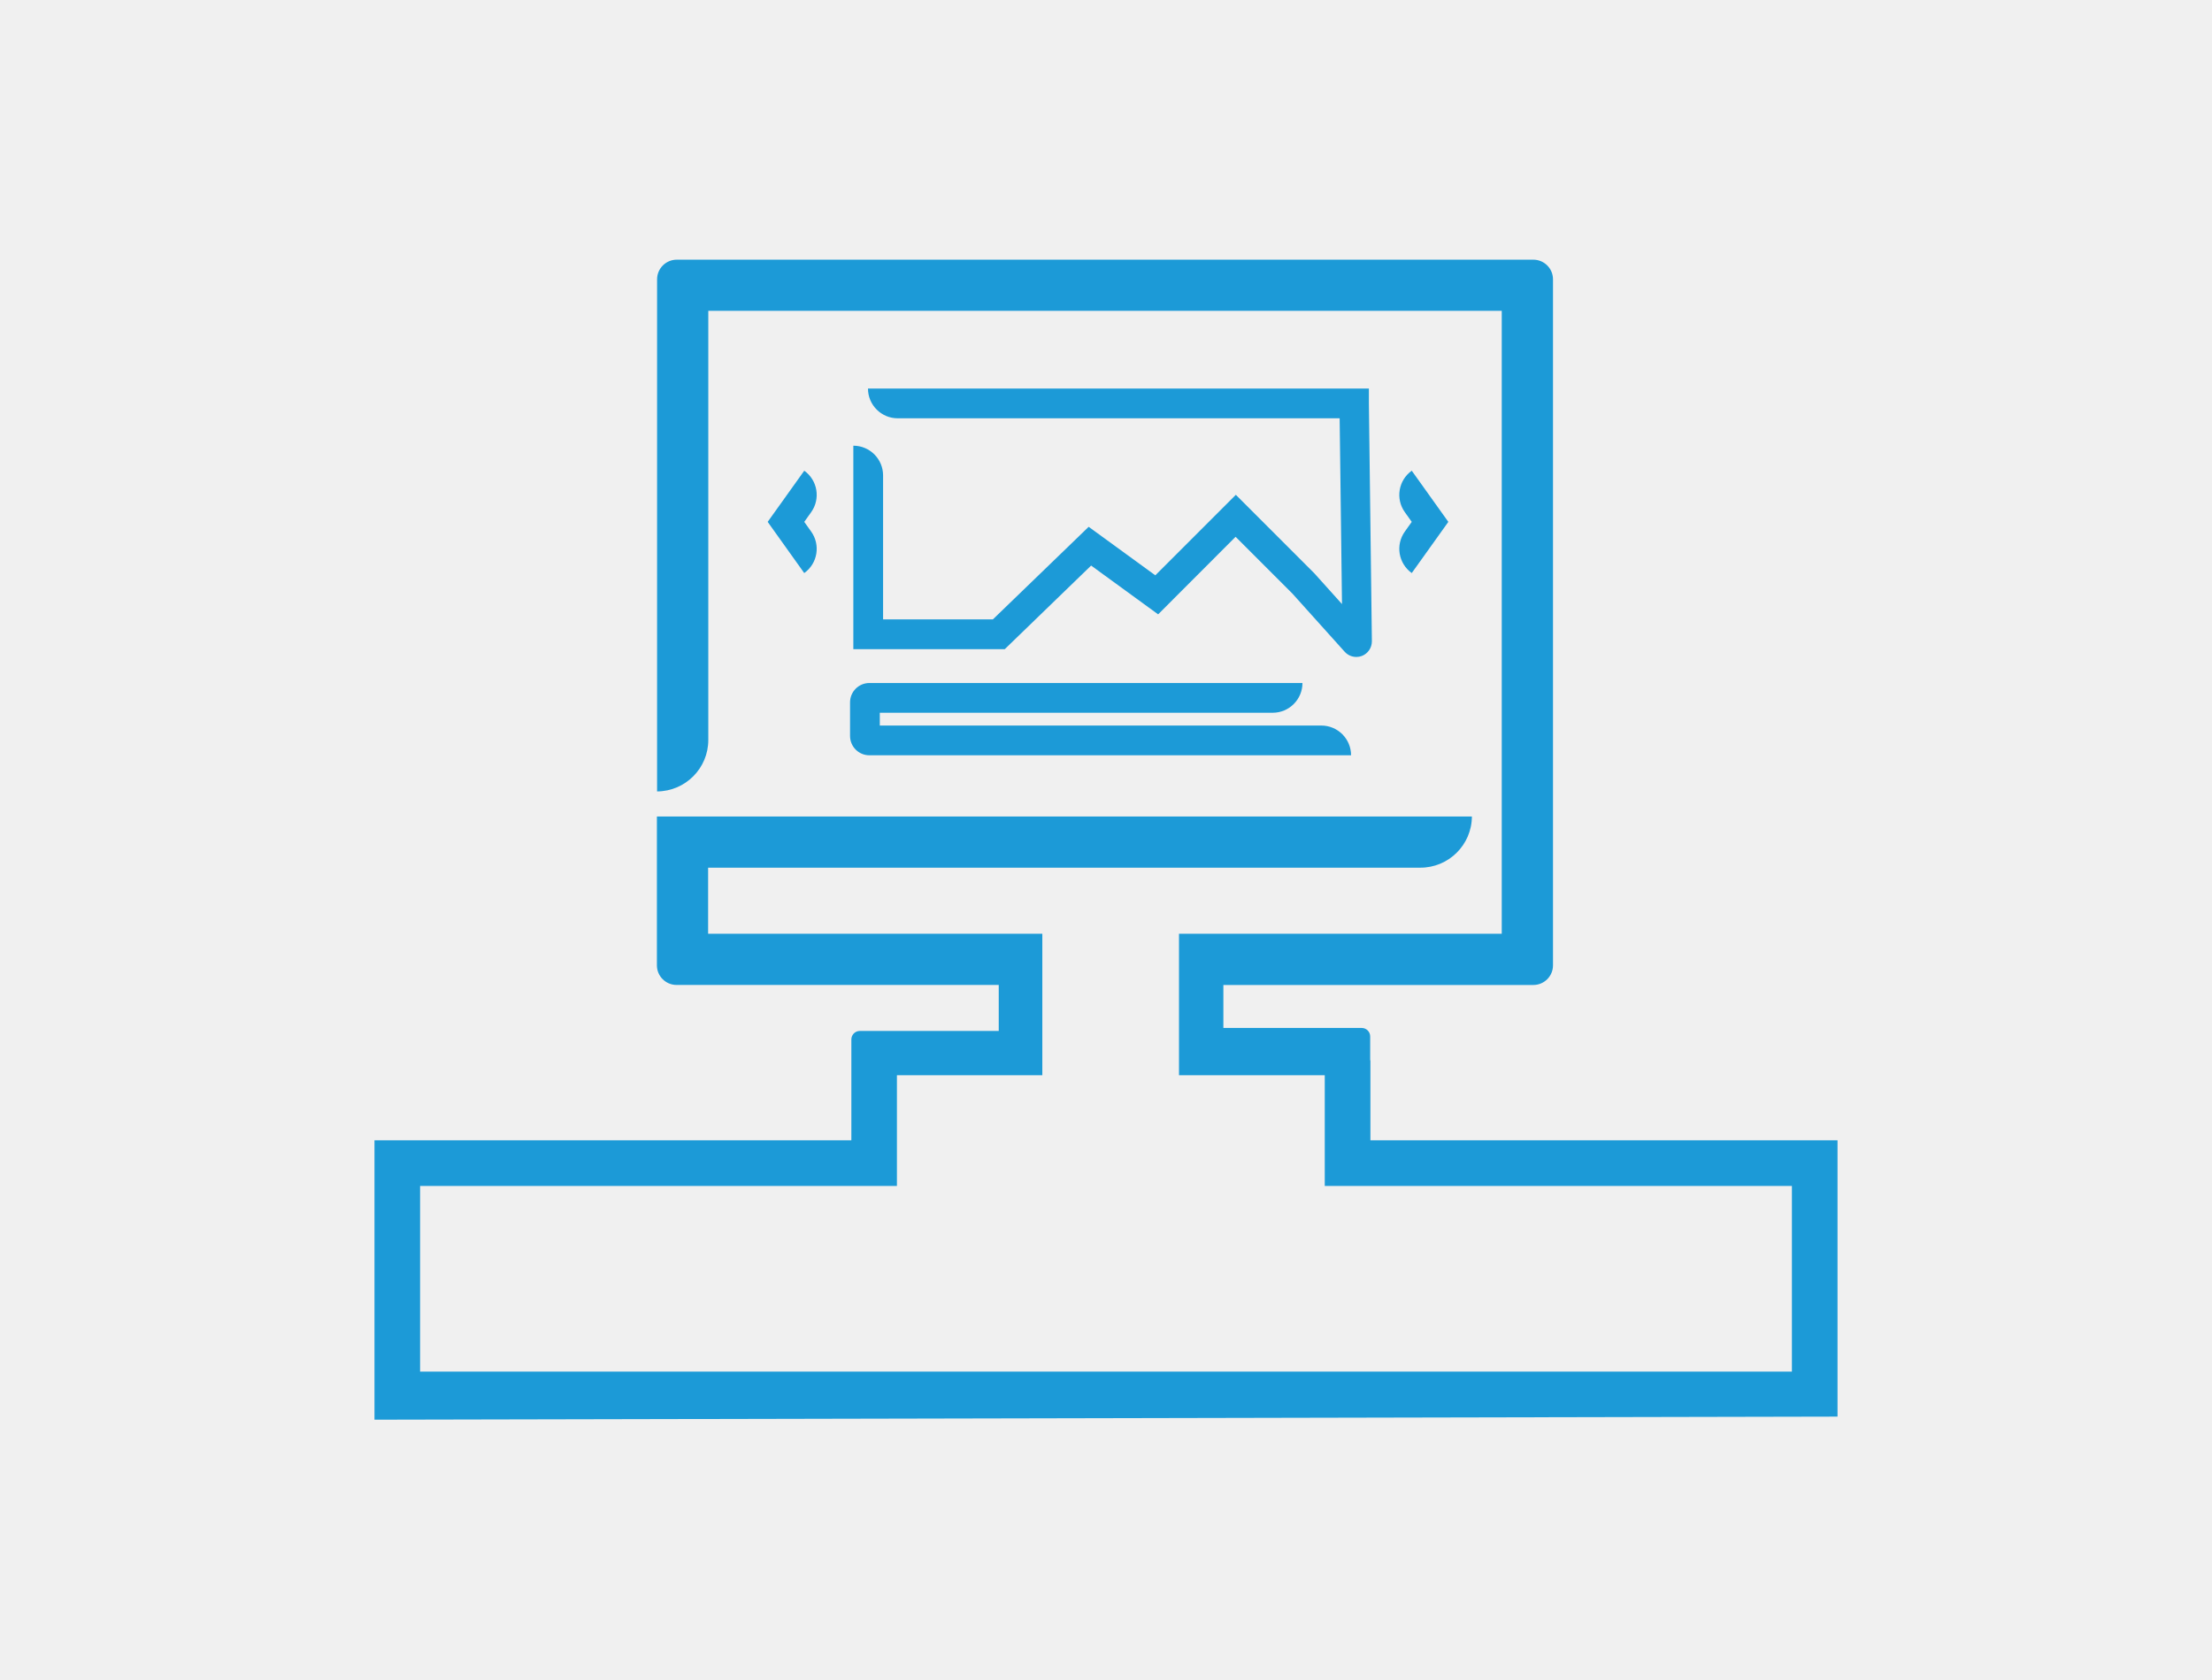
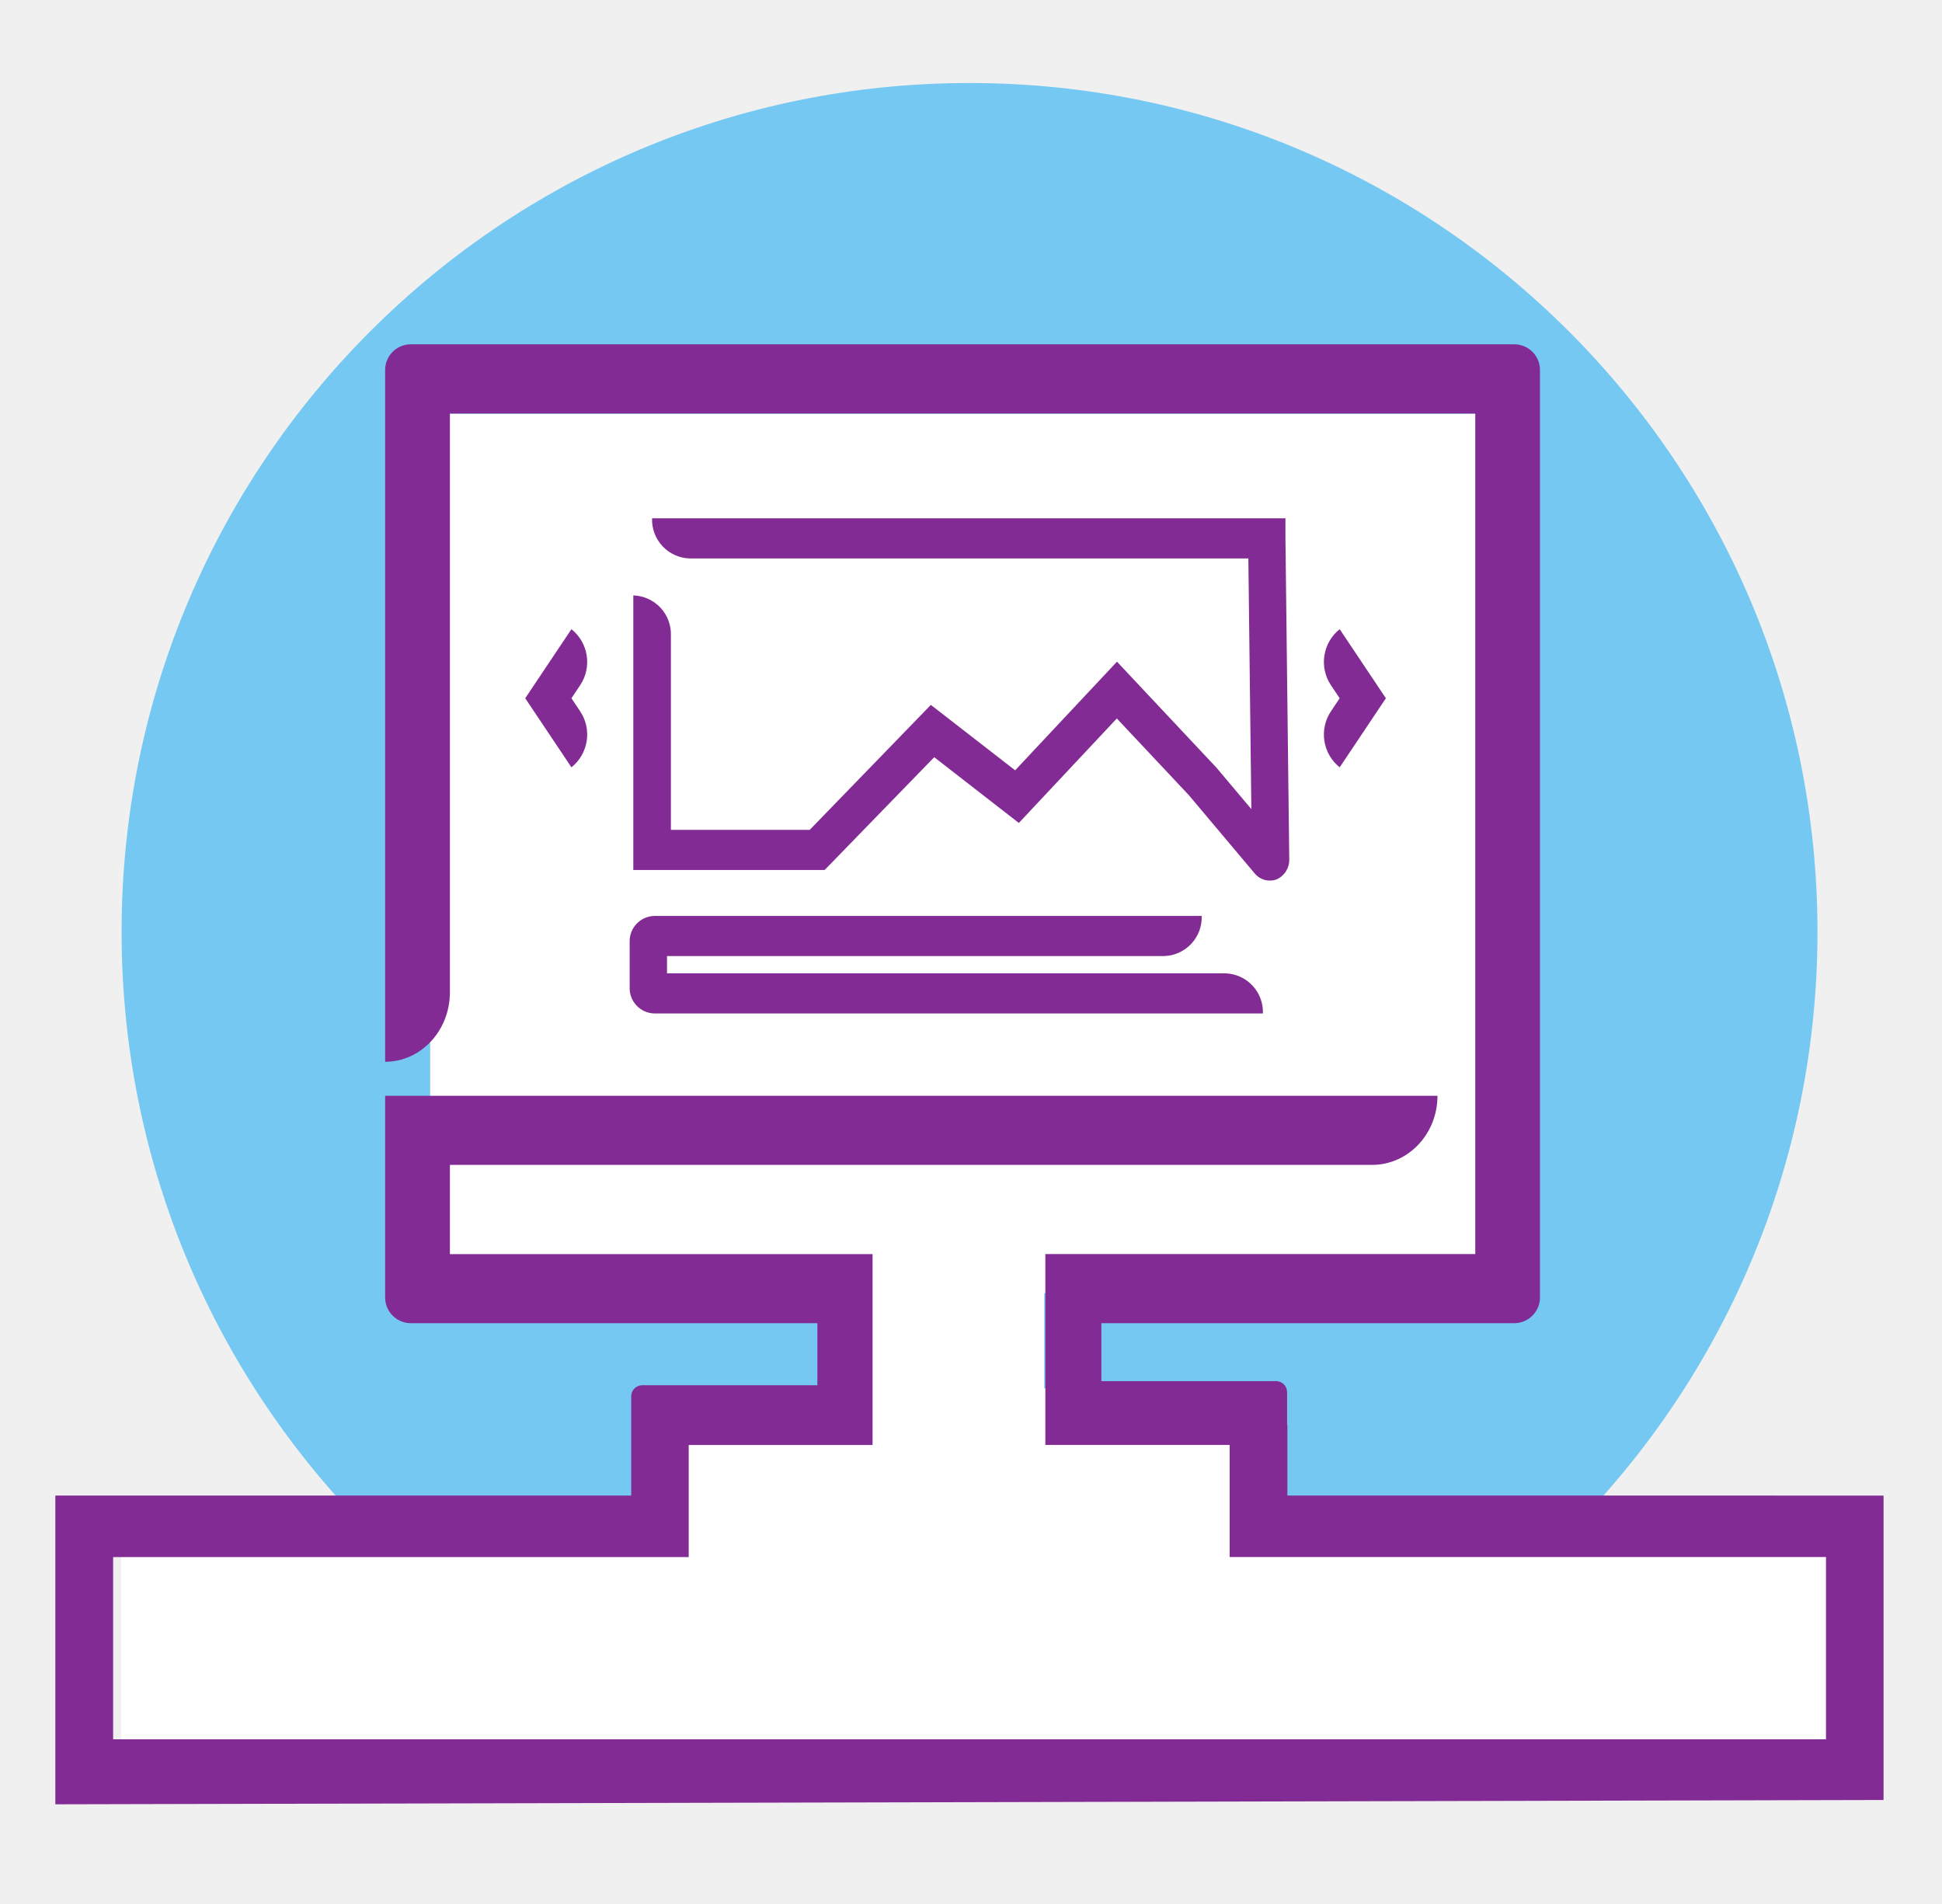
- <svg xmlns="http://www.w3.org/2000/svg" id="officespace" viewBox="0 0 612.01 464.72">
+ <svg xmlns="http://www.w3.org/2000/svg" id="Layer_1" data-name="Layer 1" viewBox="0 0 350.89 344">
  <defs>
-     <style>.officespace-1{fill:#1c9ad7;}</style>
+     <style>.officespace-1{fill:#75c8f1;}.officespace-2{fill:#fff;}.officespace-3{fill:#832b94;}</style>
  </defs>
-   <path class="officespace-1" d="M379.16,315.54V293.43h-.06V286.8a2.35,2.35,0,0,0-2.35-2.35H338.48V272.56h85.76a5.44,5.44,0,0,0,5.44-5.44V77.3a5.44,5.44,0,0,0-5.44-5.44h-237a5.44,5.44,0,0,0-5.44,5.44V219a14.25,14.25,0,0,0,14.17-14.25V86H415.5V258.39h-89.3v39.15h40.33v30.62H495.78v51.38H116.23V328.16H248.16V297.54h40.23V258.39H195.92V240.1h197a14.24,14.24,0,0,0,14.32-14.17H181.75v41.18a5.44,5.44,0,0,0,5.44,5.44h89.14v12.73H237.9a2.35,2.35,0,0,0-2.35,2.35v5.79h0v22.11H103.61v77.32L508.4,392V315.54Z" />
-   <path class="officespace-1" d="M375.28,181.79a4.35,4.35,0,0,1-3.23-1.43l-14.47-16.1-15.72-15.72L320.43,170,301.89,156.5,278,179.63h-41.9l0-4.13V123.33h0a8.23,8.23,0,0,1,8.23,8.23V171.4h30.37l26.51-25.62,18.44,13.42,22.28-22.28,21.76,21.77,7.61,8.47-.65-51.41H248.38a8.23,8.23,0,0,1-8.23-8.23H378.74l0,4.13.83,65.77a4.36,4.36,0,0,1-2.76,4.09A4.3,4.3,0,0,1,375.28,181.79Z" />
-   <path class="officespace-1" d="M373.81,209H240.54a5.35,5.35,0,0,1-5.35-5.35v-9.3a5.35,5.35,0,0,1,5.35-5.35H360.36a8.23,8.23,0,0,1-8.23,8.23H243.42v3.54H365.58a8.23,8.23,0,0,1,8.23,8.23Z" />
-   <path class="officespace-1" d="M390.6,158.57h0a8.23,8.23,0,0,1-1.91-11.48l1.91-2.68-1.91-2.68a8.23,8.23,0,0,1,1.91-11.48h0l10.12,14.16Z" />
-   <path class="officespace-1" d="M222.51,158.57,212.4,144.41l10.12-14.16h0a8.23,8.23,0,0,1,1.91,11.48l-1.91,2.68,1.91,2.68a8.23,8.23,0,0,1-1.91,11.48Z" />
+   <ellipse class="officespace-1" cx="175.18" cy="168.36" rx="153.21" ry="153.36" />
+   <polygon class="officespace-2" points="77.72 74.76 77.72 233.66 150.73 233.66 150.73 255.14 120.67 255.14 120.67 272.32 21.89 272.32 21.89 315.26 331.47 315.26 331.47 280.91 228.04 280.91 228.04 250.84 188.67 250.84 188.67 233.66 270.63 233.66 270.63 74.76 77.72 74.76" />
+   <path class="officespace-3" d="M232.61,270.21V257.46h-.05v-5.85a2,2,0,0,0-1.95-2.07H199V239.07h74.75a4.66,4.66,0,0,0,4.5-4.8V67a4.65,4.65,0,0,0-4.5-4.79H74.08A4.64,4.64,0,0,0,69.59,67V191.84c6.47,0,11.7-5.64,11.7-12.55V74.72H266.56V226.58H188.88v34.49h33.3v20.25H329.93v32.94H20.44V281.33h104V261.08h33.22V226.59H81.29V210.47H247.91c6.53,0,11.82-5.58,11.82-12.48H69.59v36.28a4.65,4.65,0,0,0,4.49,4.8h73.61v11.21H116a2,2,0,0,0-1.95,2.08v5.1h0v12.75H10V326l330.33-.78v-55Z" />
+   <path class="officespace-3" d="M229.4,159.1a3.52,3.52,0,0,1-2.67-1.26l-11.94-14.19-13-13.84-17.7,18.88L168.8,136.81,149,157.19H114.43V107.58h0a7,7,0,0,1,6.79,7.25v35.11h25.08l21.89-22.58,15.23,11.82,18.4-19.63,18,19.18,6.28,7.46-.54-45.29H124.61a7,7,0,0,1-6.79-7.25H232.26l0,3.64.69,58a3.85,3.85,0,0,1-2.29,3.6A3.37,3.37,0,0,1,229.4,159.1Z" />
+   <path class="officespace-3" d="M228.19,183.11h-110a4.57,4.57,0,0,1-4.42-4.71v-8.2a4.57,4.57,0,0,1,4.42-4.71h98.94a7,7,0,0,1-6.8,7.25H120.52v3.12H221.39a7,7,0,0,1,6.8,7.25Z" />
+   <path class="officespace-3" d="M242.06,138.64h0a7.57,7.57,0,0,1-1.58-10.12l1.58-2.36-1.58-2.36a7.57,7.57,0,0,1,1.58-10.12h0l8.35,12.48Z" />
+   <path class="officespace-3" d="M103.25,138.64,94.9,126.16l8.35-12.48h0a7.58,7.58,0,0,1,1.58,10.12l-1.58,2.36,1.58,2.36a7.58,7.58,0,0,1-1.58,10.12Z" />
</svg>
